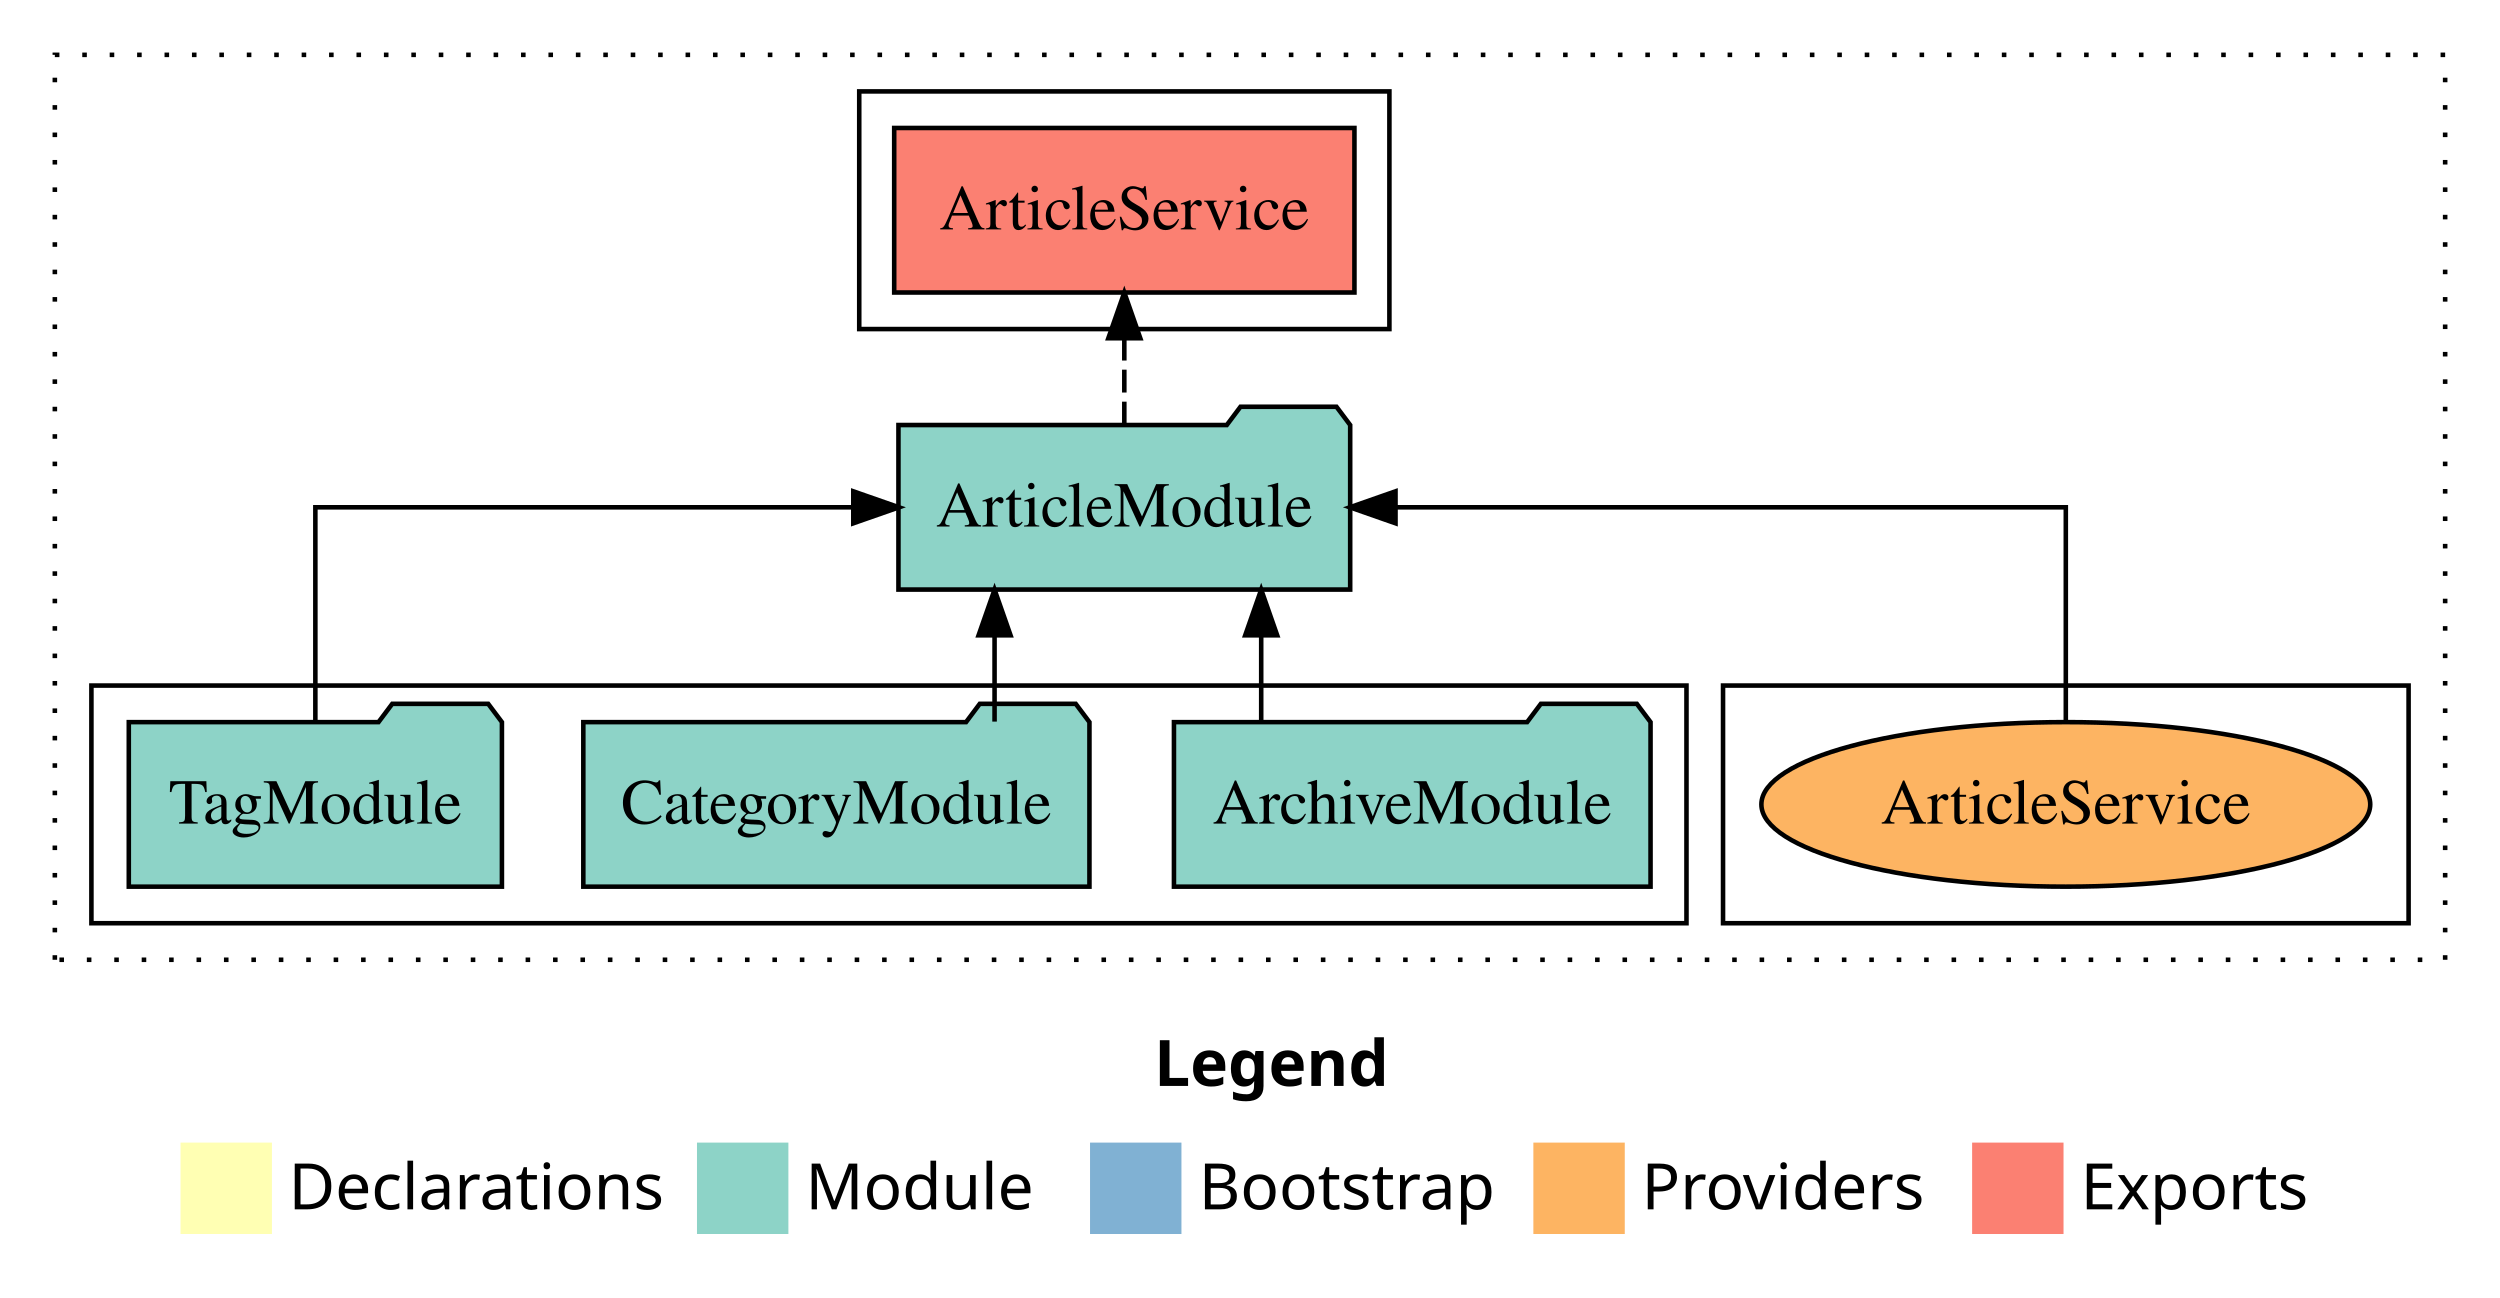
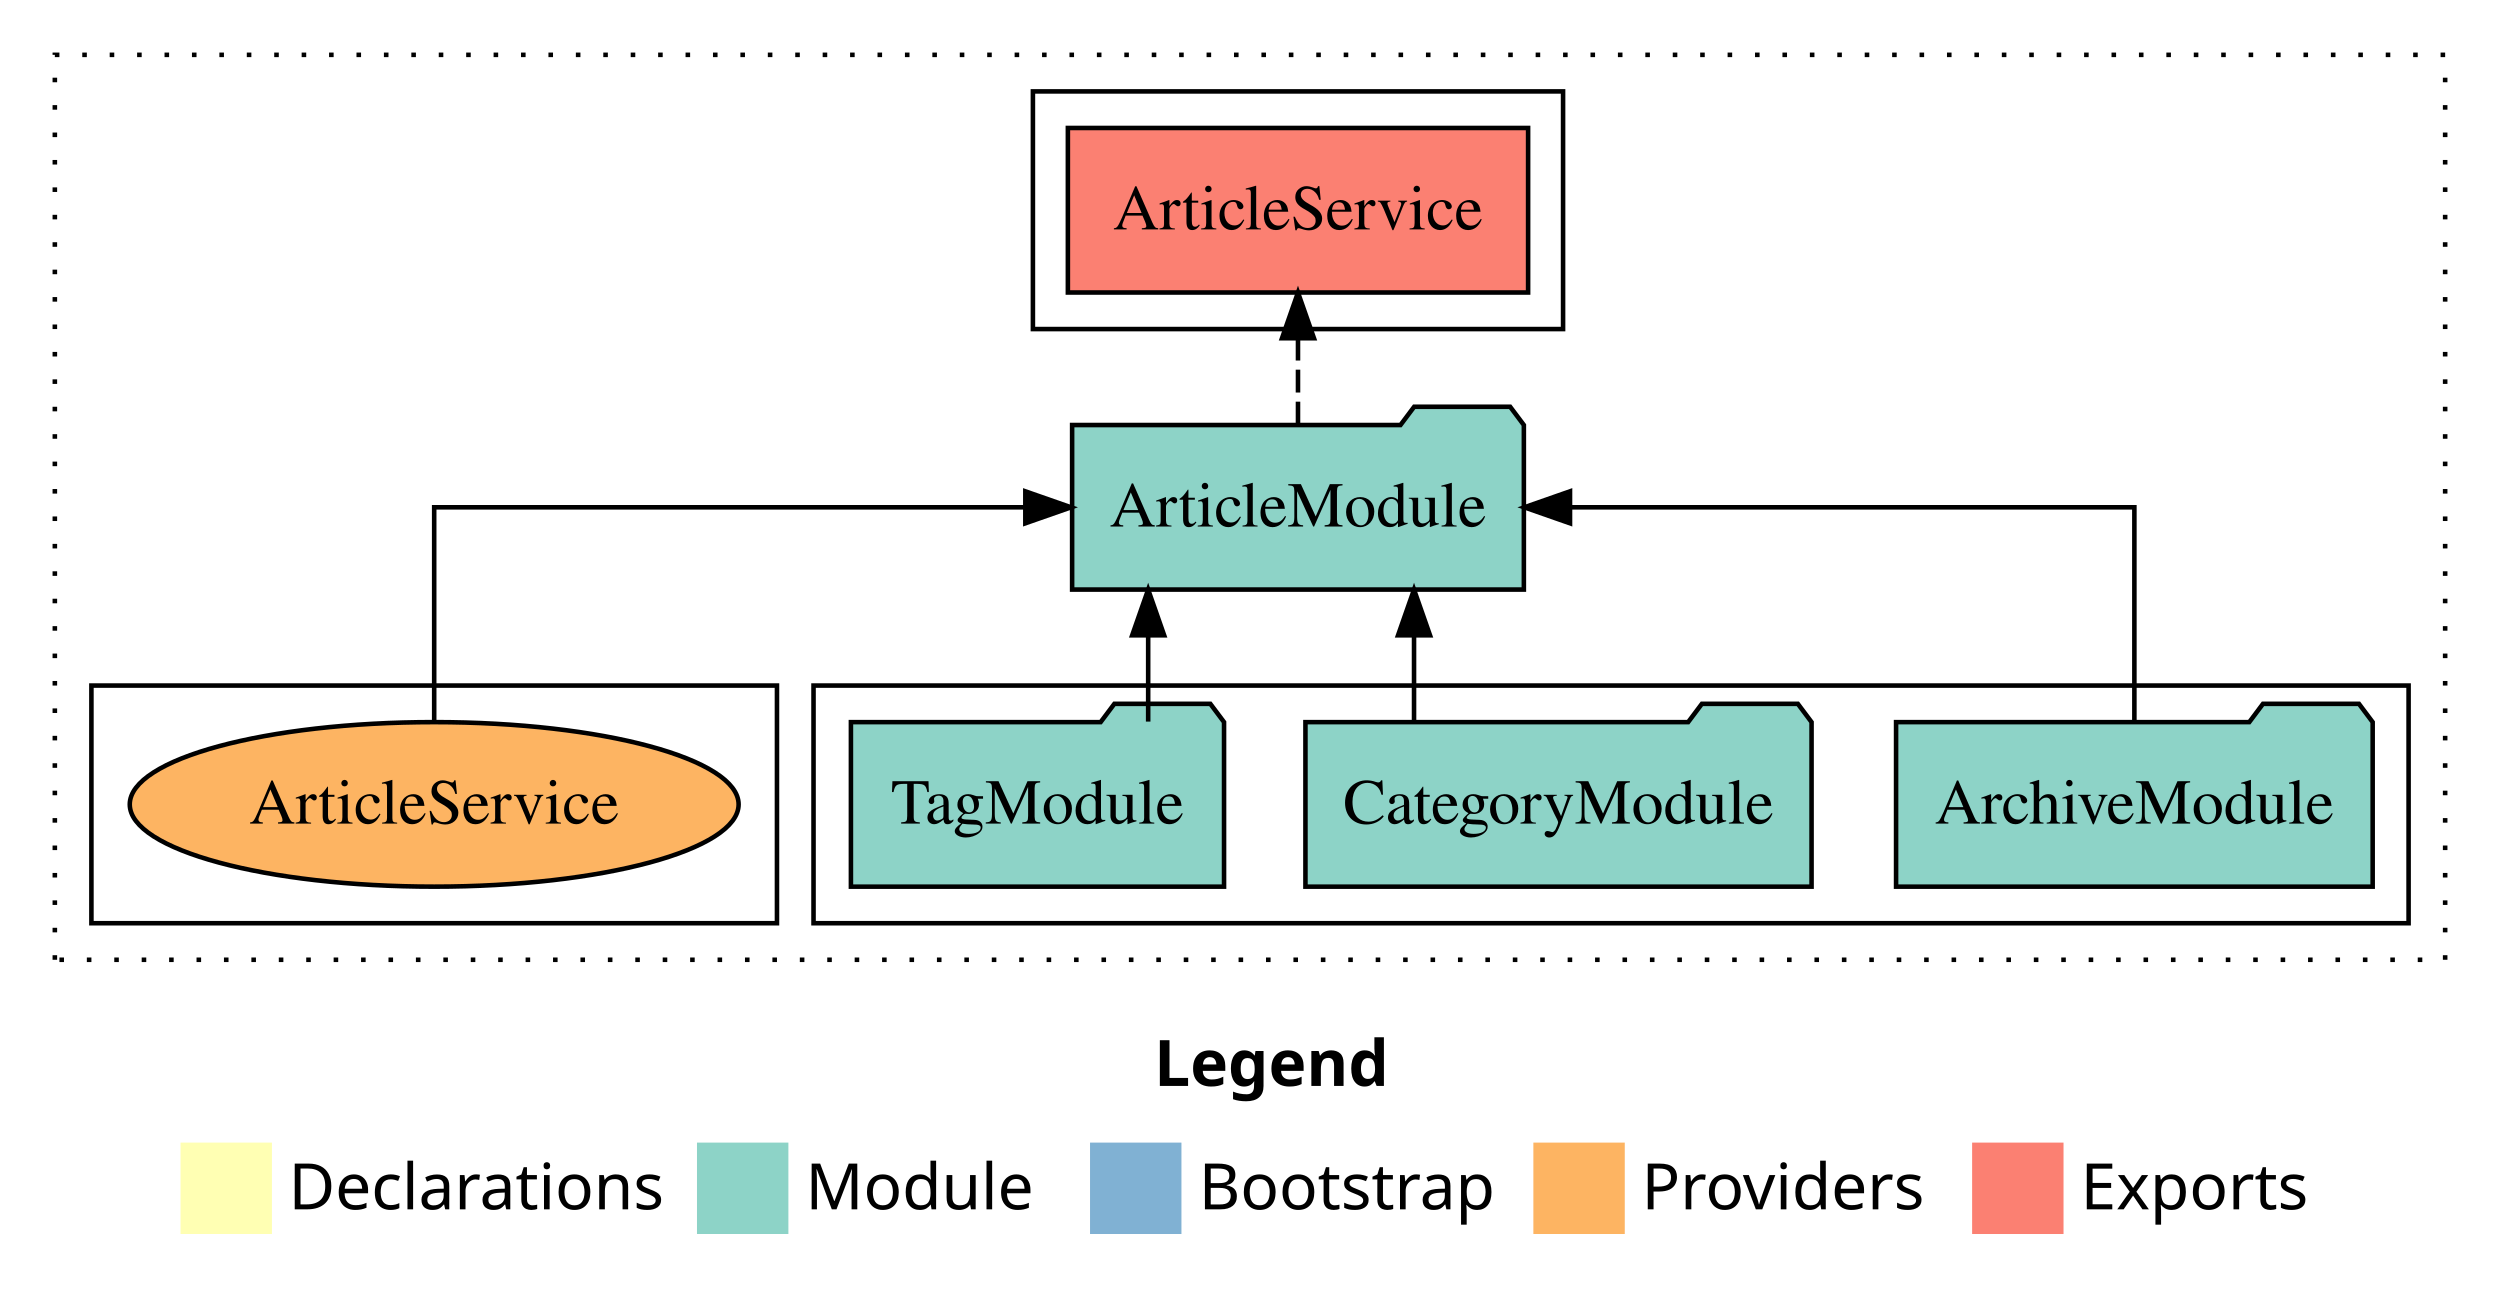
<svg xmlns="http://www.w3.org/2000/svg" width="547pt" height="284pt" viewBox="0.00 0.00 547.00 284.00">
  <g id="graph0" class="graph" transform="scale(1 1) rotate(0) translate(4 280)">
    <polygon fill="white" stroke="transparent" points="-4,4 -4,-280 543,-280 543,4 -4,4" />
    <text text-anchor="start" x="248.51" y="-42.4" font-family="Times-12" font-weight="bold" font-size="14.00">Legend</text>
    <polygon fill="#ffffb3" stroke="transparent" points="35.5,-10 35.5,-30 55.5,-30 55.5,-10 35.5,-10" />
    <text text-anchor="start" x="59.13" y="-15.4" font-family="Times-12" font-size="14.00">  Declarations</text>
    <polygon fill="#8dd3c7" stroke="transparent" points="148.5,-10 148.5,-30 168.5,-30 168.5,-10 148.5,-10" />
    <text text-anchor="start" x="172.23" y="-15.4" font-family="Times-12" font-size="14.00">  Module</text>
    <polygon fill="#80b1d3" stroke="transparent" points="234.5,-10 234.5,-30 254.5,-30 254.5,-10 234.5,-10" />
    <text text-anchor="start" x="258.28" y="-15.4" font-family="Times-12" font-size="14.00">  Bootstrap</text>
    <polygon fill="#fdb462" stroke="transparent" points="331.5,-10 331.5,-30 351.5,-30 351.5,-10 331.5,-10" />
    <text text-anchor="start" x="355.17" y="-15.4" font-family="Times-12" font-size="14.00">  Providers</text>
    <polygon fill="#fb8072" stroke="transparent" points="427.5,-10 427.5,-30 447.5,-30 447.5,-10 427.5,-10" />
    <text text-anchor="start" x="451.23" y="-15.4" font-family="Times-12" font-size="14.00">  Exports</text>
    <g id="clust1" class="cluster">
      <polygon fill="none" stroke="black" stroke-dasharray="1,5" points="8,-70 8,-268 531,-268 531,-70 8,-70" />
    </g>
-     <g id="clust6" class="cluster">
-       <polygon fill="none" stroke="black" points="373,-78 373,-130 523,-130 523,-78 373,-78" />
+     <g id="clust3" class="cluster">
+       <polygon fill="none" stroke="black" points="174,-78 174,-130 523,-130 523,-78 174,-78" />
    </g>
    <g id="clust4" class="cluster">
-       <polygon fill="none" stroke="black" points="184,-208 184,-260 300,-260 300,-208 184,-208" />
+       <polygon fill="none" stroke="black" points="222,-208 222,-260 338,-260 338,-208 222,-208" />
    </g>
-     <g id="clust3" class="cluster">
-       <polygon fill="none" stroke="black" points="16,-78 16,-130 365,-130 365,-78 16,-78" />
+     <g id="clust6" class="cluster">
+       <polygon fill="none" stroke="black" points="16,-78 16,-130 166,-130 166,-78 16,-78" />
    </g>
    <g id="node1" class="node">
-       <polygon fill="#8dd3c7" stroke="black" points="357.14,-122 354.14,-126 333.14,-126 330.14,-122 252.86,-122 252.86,-86 357.14,-86 357.14,-122" />
-       <text text-anchor="middle" x="305" y="-99.8" font-family="Times,serif" font-size="14.00">ArchiveModule</text>
+       <polygon fill="#8dd3c7" stroke="black" points="515.14,-122 512.14,-126 491.14,-126 488.14,-122 410.86,-122 410.86,-86 515.14,-86 515.14,-122" />
+       <text text-anchor="middle" x="463" y="-99.8" font-family="Times,serif" font-size="14.00">ArchiveModule</text>
    </g>
    <g id="node4" class="node">
-       <polygon fill="#8dd3c7" stroke="black" points="291.42,-187 288.42,-191 267.42,-191 264.42,-187 192.58,-187 192.58,-151 291.42,-151 291.42,-187" />
-       <text text-anchor="middle" x="242" y="-164.8" font-family="Times,serif" font-size="14.00">ArticleModule</text>
+       <polygon fill="#8dd3c7" stroke="black" points="329.42,-187 326.42,-191 305.42,-191 302.42,-187 230.58,-187 230.58,-151 329.42,-151 329.42,-187" />
+       <text text-anchor="middle" x="280" y="-164.8" font-family="Times,serif" font-size="14.00">ArticleModule</text>
    </g>
    <g id="edge1" class="edge">
-       <path fill="none" stroke="black" d="M271.95,-122.11C271.95,-122.11 271.95,-140.99 271.95,-140.99" />
-       <polygon fill="black" stroke="black" points="268.45,-140.99 271.95,-150.99 275.45,-140.99 268.45,-140.99" />
+       <path fill="none" stroke="black" d="M463,-122.11C463,-141.34 463,-169 463,-169 463,-169 339.52,-169 339.52,-169" />
+       <polygon fill="black" stroke="black" points="339.52,-165.5 329.52,-169 339.52,-172.5 339.52,-165.5" />
    </g>
    <g id="node2" class="node">
-       <polygon fill="#8dd3c7" stroke="black" points="234.37,-122 231.37,-126 210.37,-126 207.37,-122 123.63,-122 123.63,-86 234.37,-86 234.37,-122" />
-       <text text-anchor="middle" x="179" y="-99.8" font-family="Times,serif" font-size="14.00">CategoryModule</text>
+       <polygon fill="#8dd3c7" stroke="black" points="392.37,-122 389.37,-126 368.37,-126 365.37,-122 281.63,-122 281.63,-86 392.37,-86 392.37,-122" />
+       <text text-anchor="middle" x="337" y="-99.8" font-family="Times,serif" font-size="14.00">CategoryModule</text>
    </g>
    <g id="edge2" class="edge">
-       <path fill="none" stroke="black" d="M213.61,-122.11C213.61,-122.11 213.61,-140.99 213.61,-140.99" />
-       <polygon fill="black" stroke="black" points="210.11,-140.99 213.61,-150.99 217.11,-140.99 210.11,-140.99" />
+       <path fill="none" stroke="black" d="M305.39,-122.11C305.39,-122.11 305.39,-140.99 305.39,-140.99" />
+       <polygon fill="black" stroke="black" points="301.89,-140.99 305.39,-150.99 308.89,-140.99 301.89,-140.99" />
    </g>
    <g id="node3" class="node">
-       <polygon fill="#8dd3c7" stroke="black" points="105.82,-122 102.82,-126 81.82,-126 78.82,-122 24.18,-122 24.18,-86 105.82,-86 105.82,-122" />
-       <text text-anchor="middle" x="65" y="-99.8" font-family="Times,serif" font-size="14.00">TagModule</text>
+       <polygon fill="#8dd3c7" stroke="black" points="263.82,-122 260.82,-126 239.82,-126 236.82,-122 182.18,-122 182.18,-86 263.82,-86 263.82,-122" />
+       <text text-anchor="middle" x="223" y="-99.8" font-family="Times,serif" font-size="14.00">TagModule</text>
    </g>
    <g id="edge3" class="edge">
-       <path fill="none" stroke="black" d="M65,-122.11C65,-141.34 65,-169 65,-169 65,-169 182.7,-169 182.7,-169" />
-       <polygon fill="black" stroke="black" points="182.7,-172.5 192.7,-169 182.7,-165.5 182.7,-172.5" />
+       <path fill="none" stroke="black" d="M247.22,-122.11C247.22,-122.11 247.22,-140.99 247.22,-140.99" />
+       <polygon fill="black" stroke="black" points="243.72,-140.99 247.22,-150.99 250.72,-140.99 243.72,-140.99" />
    </g>
    <g id="node5" class="node">
-       <polygon fill="#fb8072" stroke="black" points="292.35,-252 191.65,-252 191.65,-216 292.35,-216 292.35,-252" />
-       <text text-anchor="middle" x="242" y="-229.8" font-family="Times,serif" font-size="14.00">ArticleService </text>
+       <polygon fill="#fb8072" stroke="black" points="330.35,-252 229.65,-252 229.65,-216 330.35,-216 330.35,-252" />
+       <text text-anchor="middle" x="280" y="-229.8" font-family="Times,serif" font-size="14.00">ArticleService </text>
    </g>
    <g id="edge4" class="edge">
-       <path fill="none" stroke="black" stroke-dasharray="5,2" d="M242,-187.11C242,-187.11 242,-205.99 242,-205.99" />
-       <polygon fill="black" stroke="black" points="238.5,-205.99 242,-215.99 245.5,-205.99 238.5,-205.99" />
+       <path fill="none" stroke="black" stroke-dasharray="5,2" d="M280,-187.11C280,-187.11 280,-205.99 280,-205.99" />
+       <polygon fill="black" stroke="black" points="276.5,-205.99 280,-215.99 283.5,-205.99 276.5,-205.99" />
    </g>
    <g id="node6" class="node">
-       <ellipse fill="#fdb462" stroke="black" cx="448" cy="-104" rx="66.61" ry="18" />
-       <text text-anchor="middle" x="448" y="-99.8" font-family="Times,serif" font-size="14.00">ArticleService</text>
+       <ellipse fill="#fdb462" stroke="black" cx="91" cy="-104" rx="66.61" ry="18" />
+       <text text-anchor="middle" x="91" y="-99.8" font-family="Times,serif" font-size="14.00">ArticleService</text>
    </g>
    <g id="edge5" class="edge">
-       <path fill="none" stroke="black" d="M448,-122.11C448,-141.34 448,-169 448,-169 448,-169 301.34,-169 301.34,-169" />
-       <polygon fill="black" stroke="black" points="301.34,-165.5 291.34,-169 301.34,-172.5 301.34,-165.5" />
+       <path fill="none" stroke="black" d="M91,-122.11C91,-141.34 91,-169 91,-169 91,-169 220.34,-169 220.34,-169" />
+       <polygon fill="black" stroke="black" points="220.34,-172.5 230.34,-169 220.34,-165.5 220.34,-172.5" />
    </g>
  </g>
</svg>
